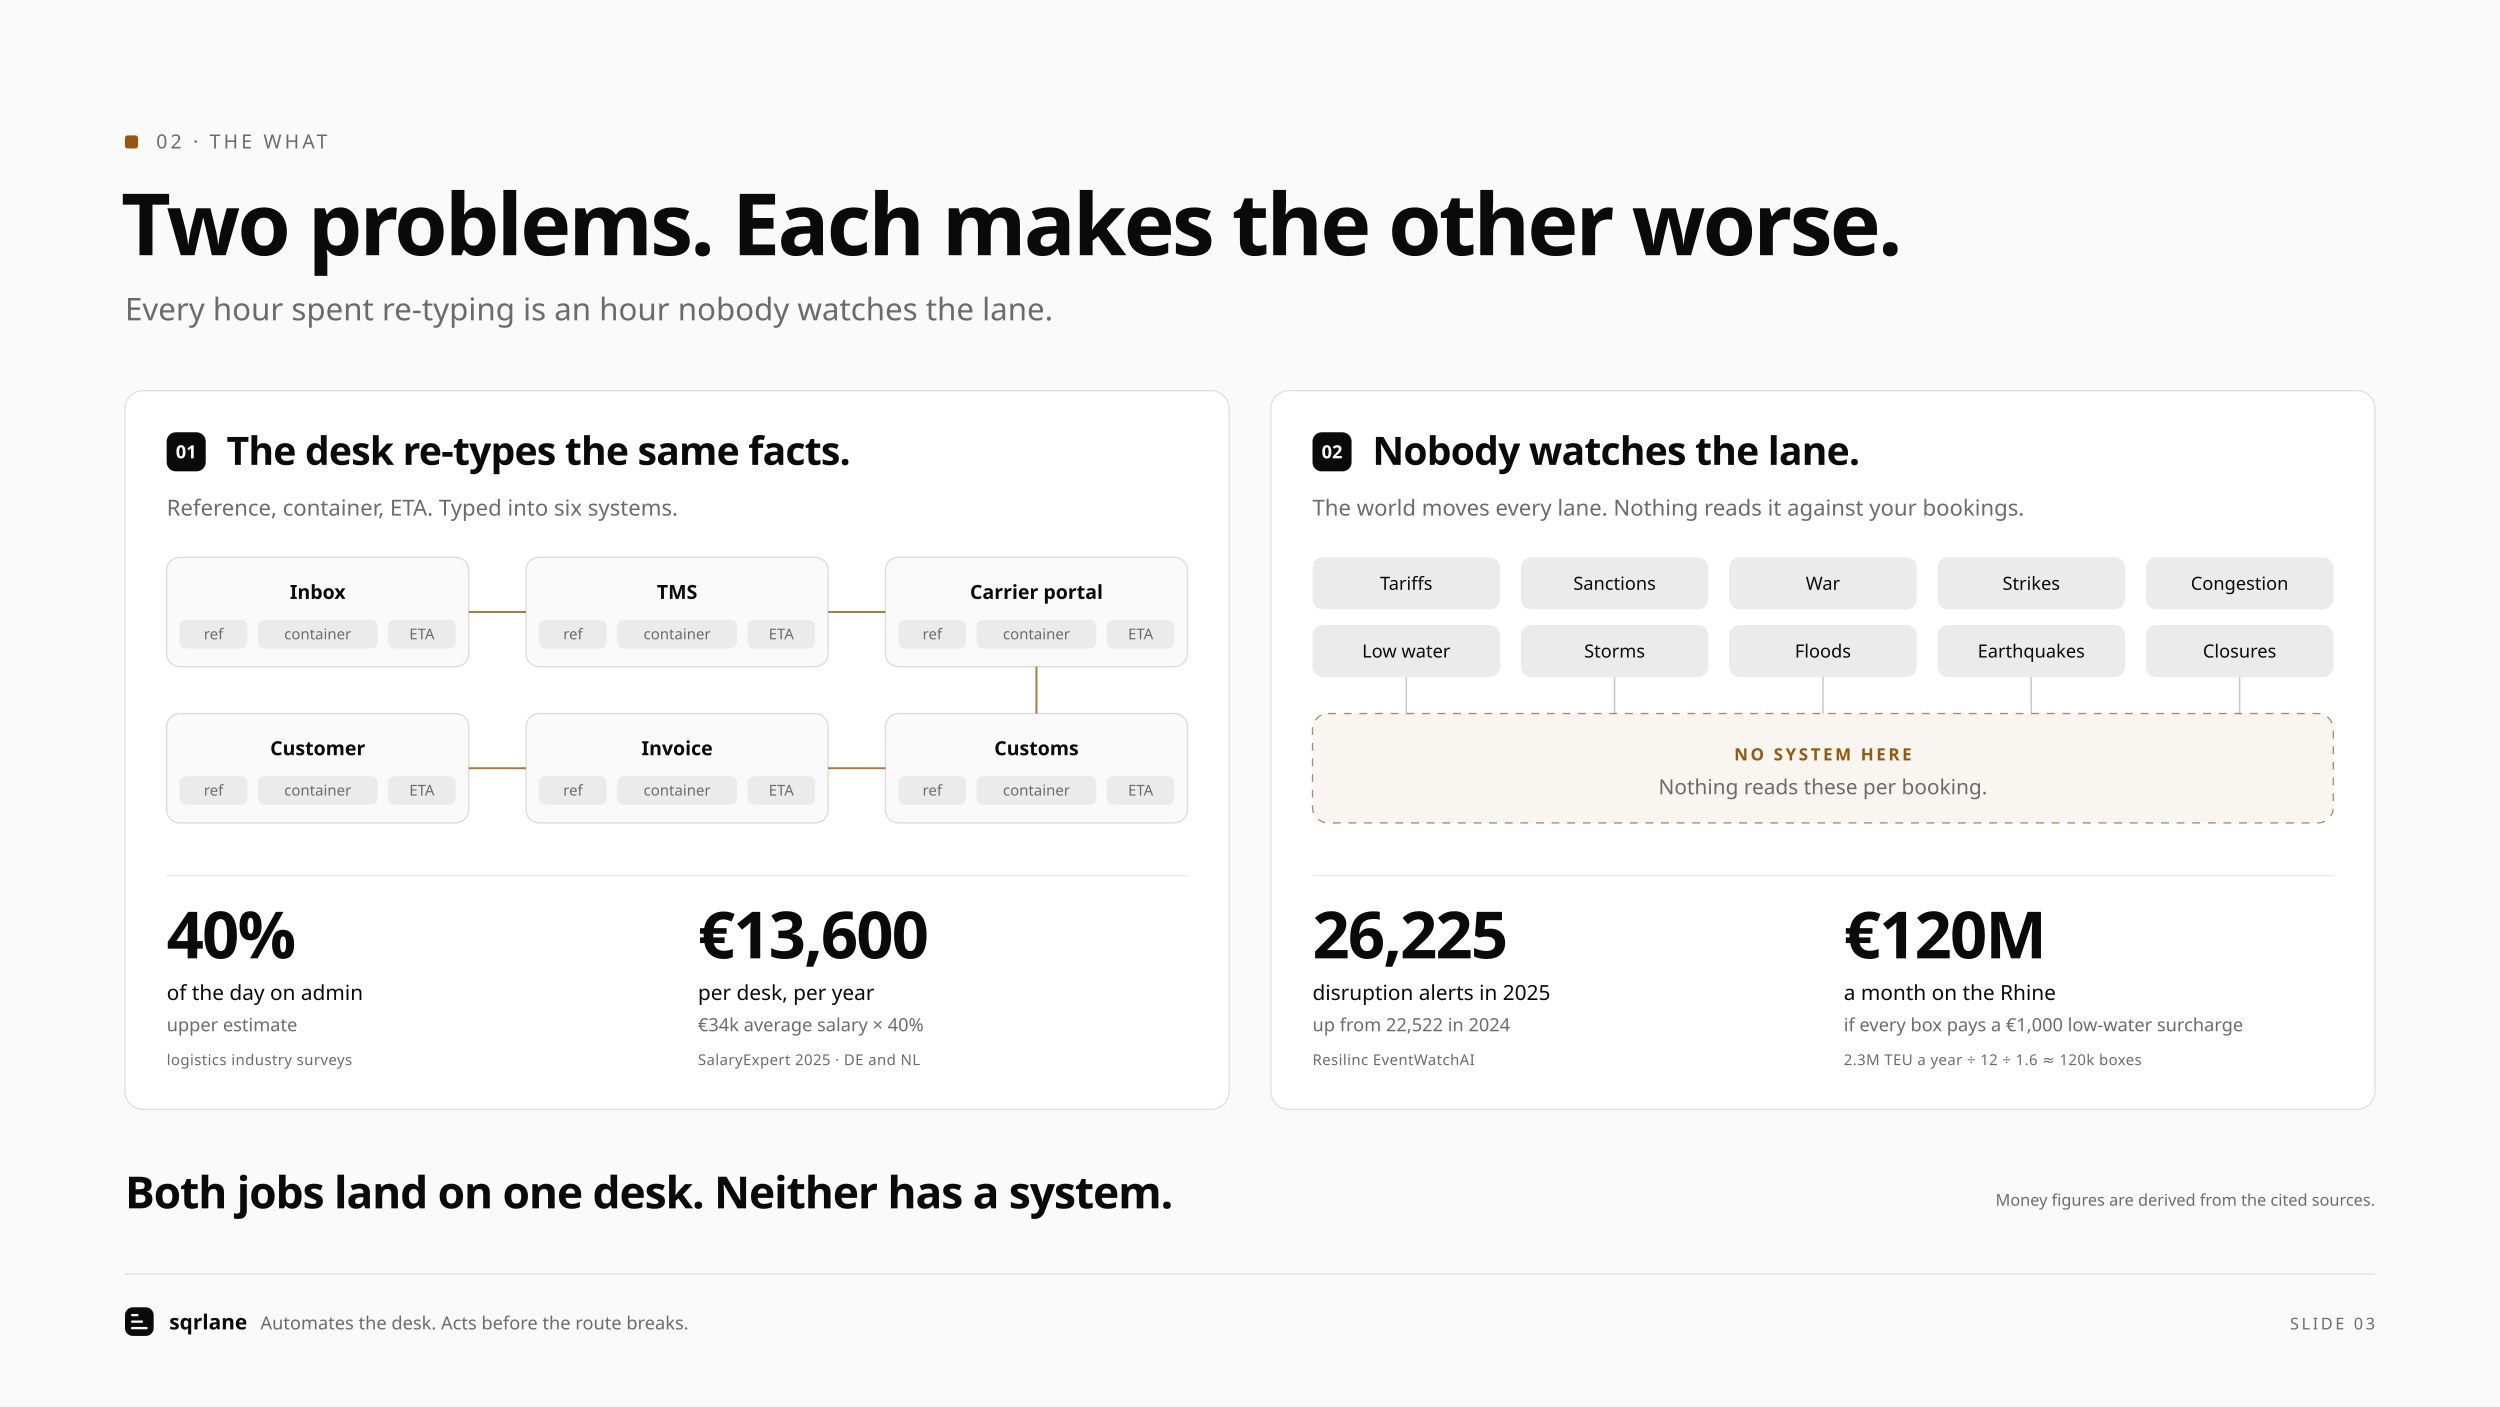
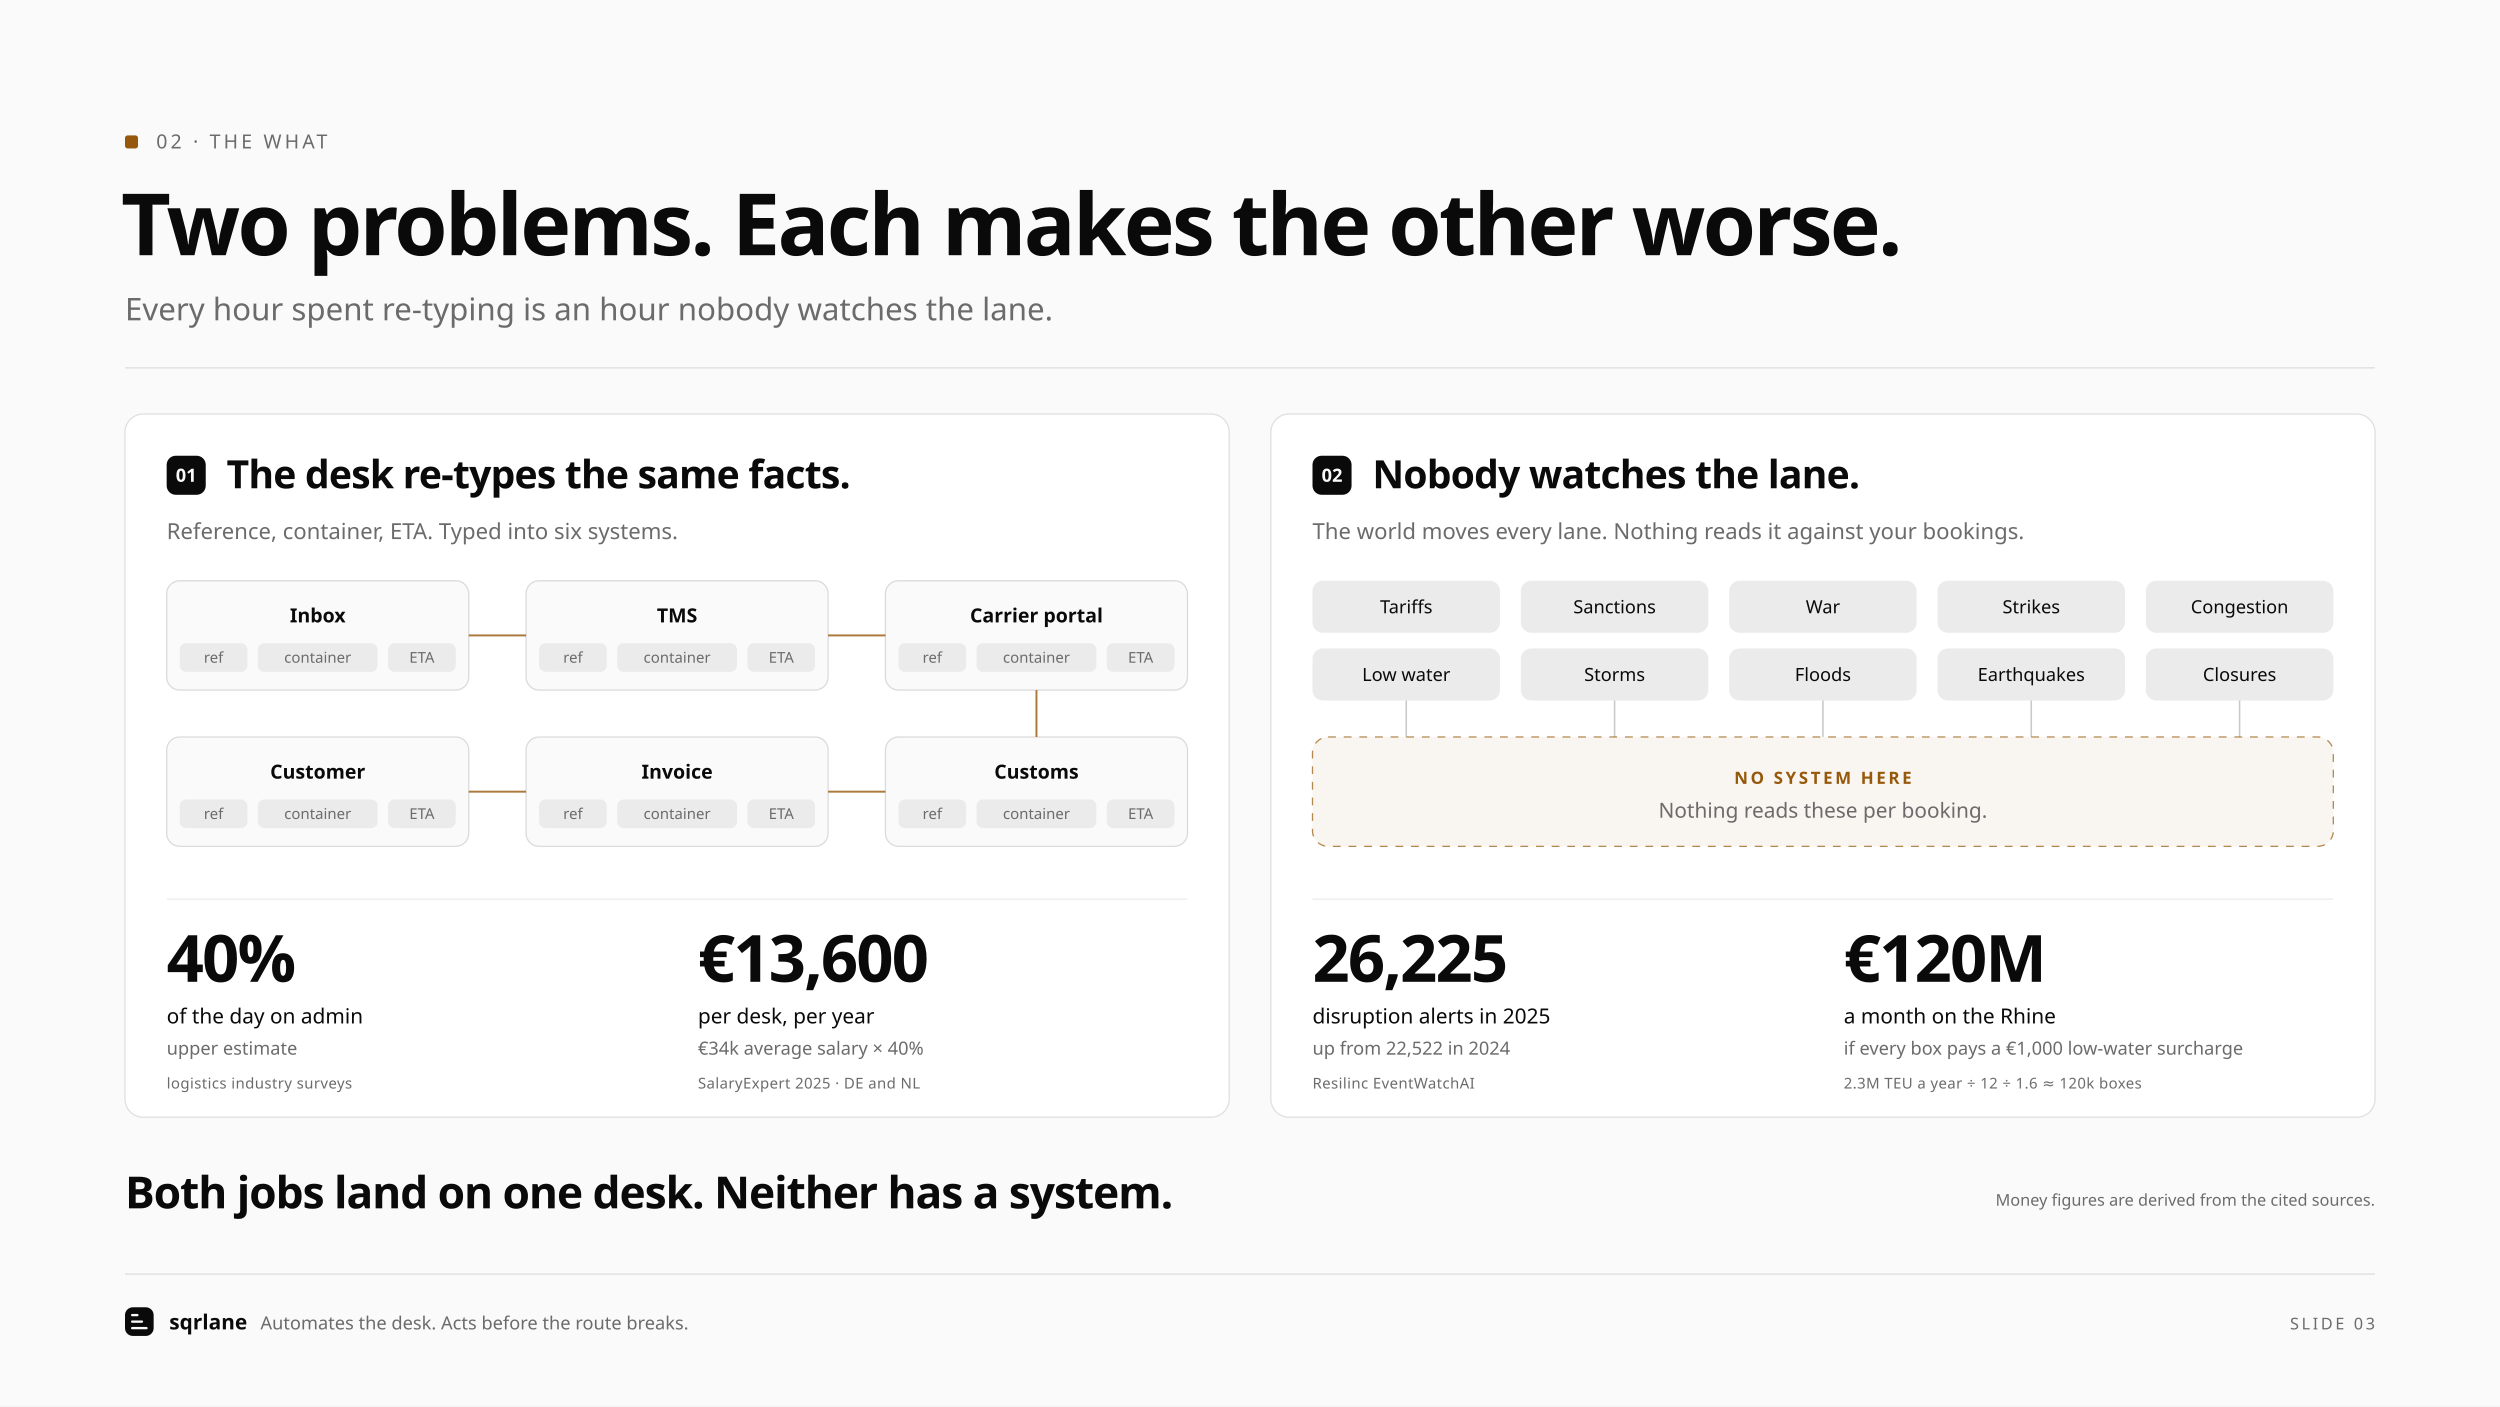
<svg xmlns="http://www.w3.org/2000/svg" width="1920" height="1080" viewBox="0 0 1920 1080">
  <rect id="background" x="0" y="0" width="1920" height="1080" fill="#FAFAFA" />
  <g id="header">
    <rect x="96" y="104" width="10" height="10" rx="2" fill="#96580A" />
    <text x="120" y="114" font-family="Geist Mono" font-size="15" font-weight="500" fill="#6B6B6B" letter-spacing="2.4">02 · THE WHAT</text>
    <text x="93" y="196" font-family="Geist" font-size="66" font-weight="600" fill="#0A0A0A" letter-spacing="-2">Two problems. Each makes the other worse.</text>
    <text x="96" y="246" font-family="Geist" font-size="24" font-weight="400" fill="#6B6B6B">Every hour spent re-typing is an hour nobody watches the lane.</text>
+     <rect x="96" y="282" width="1728" height="1" fill="#0A0A0A" fill-opacity="0.12" />
  </g>
  <g id="problem-retyping">
-     <rect x="96" y="300" width="848" height="552" rx="14" fill="#FFFFFF" stroke="#0A0A0A" stroke-opacity="0.12" />
-     <rect x="128" y="332" width="30" height="30" rx="7" fill="#0A0A0A" />
-     <text x="143" y="352" font-family="Geist Mono" font-size="14" font-weight="600" fill="#FAFAFA" text-anchor="middle">01</text>
-     <text x="174" y="357" font-family="Geist" font-size="30" font-weight="600" fill="#0A0A0A" letter-spacing="-0.6">The desk re-types the same facts.</text>
-     <text x="128" y="396" font-family="Geist" font-size="17" font-weight="400" fill="#6B6B6B">Reference, container, ETA. Typed into six systems.</text>
+     <rect x="96" y="318" width="848" height="540" rx="14" fill="#FFFFFF" stroke="#0A0A0A" stroke-opacity="0.12" />
+     <rect x="128" y="350" width="30" height="30" rx="7" fill="#0A0A0A" />
+     <text x="143" y="370" font-family="Geist Mono" font-size="14" font-weight="600" fill="#FAFAFA" text-anchor="middle">01</text>
+     <text x="174" y="375" font-family="Geist" font-size="30" font-weight="600" fill="#0A0A0A" letter-spacing="-0.6">The desk re-types the same facts.</text>
+     <text x="128" y="414" font-family="Geist" font-size="17" font-weight="400" fill="#6B6B6B">Reference, container, ETA. Typed into six systems.</text>
    <g id="system-inbox">
-       <rect x="128" y="428" width="232" height="84" rx="10" fill="#FAFAFA" stroke="#0A0A0A" stroke-opacity="0.14" />
-       <text x="244.0" y="460" font-family="Geist" font-size="15" font-weight="600" fill="#0A0A0A" text-anchor="middle">Inbox</text>
-       <rect x="138.0" y="476" width="52" height="22" rx="5" fill="#EBEBEB" />
-       <text x="164.0" y="491" font-family="Geist Mono" font-size="11.5" font-weight="500" fill="#6B6B6B" text-anchor="middle">ref</text>
-       <rect x="198.0" y="476" width="92" height="22" rx="5" fill="#EBEBEB" />
-       <text x="244.0" y="491" font-family="Geist Mono" font-size="11.5" font-weight="500" fill="#6B6B6B" text-anchor="middle">container</text>
-       <rect x="298.0" y="476" width="52" height="22" rx="5" fill="#EBEBEB" />
-       <text x="324.0" y="491" font-family="Geist Mono" font-size="11.5" font-weight="500" fill="#6B6B6B" text-anchor="middle">ETA</text>
+       <rect x="128" y="446" width="232" height="84" rx="10" fill="#FAFAFA" stroke="#0A0A0A" stroke-opacity="0.14" />
+       <text x="244.0" y="478" font-family="Geist" font-size="15" font-weight="600" fill="#0A0A0A" text-anchor="middle">Inbox</text>
+       <rect x="138.0" y="494" width="52" height="22" rx="5" fill="#EBEBEB" />
+       <text x="164.0" y="509" font-family="Geist Mono" font-size="11.5" font-weight="500" fill="#6B6B6B" text-anchor="middle">ref</text>
+       <rect x="198.0" y="494" width="92" height="22" rx="5" fill="#EBEBEB" />
+       <text x="244.0" y="509" font-family="Geist Mono" font-size="11.5" font-weight="500" fill="#6B6B6B" text-anchor="middle">container</text>
+       <rect x="298.0" y="494" width="52" height="22" rx="5" fill="#EBEBEB" />
+       <text x="324.0" y="509" font-family="Geist Mono" font-size="11.5" font-weight="500" fill="#6B6B6B" text-anchor="middle">ETA</text>
    </g>
    <g id="system-tms">
-       <rect x="404" y="428" width="232" height="84" rx="10" fill="#FAFAFA" stroke="#0A0A0A" stroke-opacity="0.14" />
-       <text x="520.0" y="460" font-family="Geist" font-size="15" font-weight="600" fill="#0A0A0A" text-anchor="middle">TMS</text>
-       <rect x="414.0" y="476" width="52" height="22" rx="5" fill="#EBEBEB" />
-       <text x="440.0" y="491" font-family="Geist Mono" font-size="11.5" font-weight="500" fill="#6B6B6B" text-anchor="middle">ref</text>
-       <rect x="474.0" y="476" width="92" height="22" rx="5" fill="#EBEBEB" />
-       <text x="520.0" y="491" font-family="Geist Mono" font-size="11.5" font-weight="500" fill="#6B6B6B" text-anchor="middle">container</text>
-       <rect x="574.0" y="476" width="52" height="22" rx="5" fill="#EBEBEB" />
-       <text x="600.0" y="491" font-family="Geist Mono" font-size="11.5" font-weight="500" fill="#6B6B6B" text-anchor="middle">ETA</text>
+       <rect x="404" y="446" width="232" height="84" rx="10" fill="#FAFAFA" stroke="#0A0A0A" stroke-opacity="0.14" />
+       <text x="520.0" y="478" font-family="Geist" font-size="15" font-weight="600" fill="#0A0A0A" text-anchor="middle">TMS</text>
+       <rect x="414.0" y="494" width="52" height="22" rx="5" fill="#EBEBEB" />
+       <text x="440.0" y="509" font-family="Geist Mono" font-size="11.5" font-weight="500" fill="#6B6B6B" text-anchor="middle">ref</text>
+       <rect x="474.0" y="494" width="92" height="22" rx="5" fill="#EBEBEB" />
+       <text x="520.0" y="509" font-family="Geist Mono" font-size="11.5" font-weight="500" fill="#6B6B6B" text-anchor="middle">container</text>
+       <rect x="574.0" y="494" width="52" height="22" rx="5" fill="#EBEBEB" />
+       <text x="600.0" y="509" font-family="Geist Mono" font-size="11.5" font-weight="500" fill="#6B6B6B" text-anchor="middle">ETA</text>
    </g>
    <g id="system-carrier-portal">
-       <rect x="680" y="428" width="232" height="84" rx="10" fill="#FAFAFA" stroke="#0A0A0A" stroke-opacity="0.14" />
-       <text x="796.0" y="460" font-family="Geist" font-size="15" font-weight="600" fill="#0A0A0A" text-anchor="middle">Carrier portal</text>
-       <rect x="690.0" y="476" width="52" height="22" rx="5" fill="#EBEBEB" />
-       <text x="716.0" y="491" font-family="Geist Mono" font-size="11.5" font-weight="500" fill="#6B6B6B" text-anchor="middle">ref</text>
-       <rect x="750.0" y="476" width="92" height="22" rx="5" fill="#EBEBEB" />
-       <text x="796.0" y="491" font-family="Geist Mono" font-size="11.5" font-weight="500" fill="#6B6B6B" text-anchor="middle">container</text>
-       <rect x="850.0" y="476" width="52" height="22" rx="5" fill="#EBEBEB" />
-       <text x="876.0" y="491" font-family="Geist Mono" font-size="11.5" font-weight="500" fill="#6B6B6B" text-anchor="middle">ETA</text>
+       <rect x="680" y="446" width="232" height="84" rx="10" fill="#FAFAFA" stroke="#0A0A0A" stroke-opacity="0.14" />
+       <text x="796.0" y="478" font-family="Geist" font-size="15" font-weight="600" fill="#0A0A0A" text-anchor="middle">Carrier portal</text>
+       <rect x="690.0" y="494" width="52" height="22" rx="5" fill="#EBEBEB" />
+       <text x="716.0" y="509" font-family="Geist Mono" font-size="11.5" font-weight="500" fill="#6B6B6B" text-anchor="middle">ref</text>
+       <rect x="750.0" y="494" width="92" height="22" rx="5" fill="#EBEBEB" />
+       <text x="796.0" y="509" font-family="Geist Mono" font-size="11.5" font-weight="500" fill="#6B6B6B" text-anchor="middle">container</text>
+       <rect x="850.0" y="494" width="52" height="22" rx="5" fill="#EBEBEB" />
+       <text x="876.0" y="509" font-family="Geist Mono" font-size="11.5" font-weight="500" fill="#6B6B6B" text-anchor="middle">ETA</text>
    </g>
    <g id="system-customer">
-       <rect x="128" y="548" width="232" height="84" rx="10" fill="#FAFAFA" stroke="#0A0A0A" stroke-opacity="0.14" />
-       <text x="244.0" y="580" font-family="Geist" font-size="15" font-weight="600" fill="#0A0A0A" text-anchor="middle">Customer</text>
-       <rect x="138.0" y="596" width="52" height="22" rx="5" fill="#EBEBEB" />
-       <text x="164.0" y="611" font-family="Geist Mono" font-size="11.5" font-weight="500" fill="#6B6B6B" text-anchor="middle">ref</text>
-       <rect x="198.0" y="596" width="92" height="22" rx="5" fill="#EBEBEB" />
-       <text x="244.0" y="611" font-family="Geist Mono" font-size="11.5" font-weight="500" fill="#6B6B6B" text-anchor="middle">container</text>
-       <rect x="298.0" y="596" width="52" height="22" rx="5" fill="#EBEBEB" />
-       <text x="324.0" y="611" font-family="Geist Mono" font-size="11.5" font-weight="500" fill="#6B6B6B" text-anchor="middle">ETA</text>
+       <rect x="128" y="566" width="232" height="84" rx="10" fill="#FAFAFA" stroke="#0A0A0A" stroke-opacity="0.14" />
+       <text x="244.0" y="598" font-family="Geist" font-size="15" font-weight="600" fill="#0A0A0A" text-anchor="middle">Customer</text>
+       <rect x="138.0" y="614" width="52" height="22" rx="5" fill="#EBEBEB" />
+       <text x="164.0" y="629" font-family="Geist Mono" font-size="11.5" font-weight="500" fill="#6B6B6B" text-anchor="middle">ref</text>
+       <rect x="198.0" y="614" width="92" height="22" rx="5" fill="#EBEBEB" />
+       <text x="244.0" y="629" font-family="Geist Mono" font-size="11.5" font-weight="500" fill="#6B6B6B" text-anchor="middle">container</text>
+       <rect x="298.0" y="614" width="52" height="22" rx="5" fill="#EBEBEB" />
+       <text x="324.0" y="629" font-family="Geist Mono" font-size="11.5" font-weight="500" fill="#6B6B6B" text-anchor="middle">ETA</text>
    </g>
    <g id="system-invoice">
-       <rect x="404" y="548" width="232" height="84" rx="10" fill="#FAFAFA" stroke="#0A0A0A" stroke-opacity="0.14" />
-       <text x="520.0" y="580" font-family="Geist" font-size="15" font-weight="600" fill="#0A0A0A" text-anchor="middle">Invoice</text>
-       <rect x="414.0" y="596" width="52" height="22" rx="5" fill="#EBEBEB" />
-       <text x="440.0" y="611" font-family="Geist Mono" font-size="11.5" font-weight="500" fill="#6B6B6B" text-anchor="middle">ref</text>
-       <rect x="474.0" y="596" width="92" height="22" rx="5" fill="#EBEBEB" />
-       <text x="520.0" y="611" font-family="Geist Mono" font-size="11.5" font-weight="500" fill="#6B6B6B" text-anchor="middle">container</text>
-       <rect x="574.0" y="596" width="52" height="22" rx="5" fill="#EBEBEB" />
-       <text x="600.0" y="611" font-family="Geist Mono" font-size="11.5" font-weight="500" fill="#6B6B6B" text-anchor="middle">ETA</text>
+       <rect x="404" y="566" width="232" height="84" rx="10" fill="#FAFAFA" stroke="#0A0A0A" stroke-opacity="0.14" />
+       <text x="520.0" y="598" font-family="Geist" font-size="15" font-weight="600" fill="#0A0A0A" text-anchor="middle">Invoice</text>
+       <rect x="414.0" y="614" width="52" height="22" rx="5" fill="#EBEBEB" />
+       <text x="440.0" y="629" font-family="Geist Mono" font-size="11.5" font-weight="500" fill="#6B6B6B" text-anchor="middle">ref</text>
+       <rect x="474.0" y="614" width="92" height="22" rx="5" fill="#EBEBEB" />
+       <text x="520.0" y="629" font-family="Geist Mono" font-size="11.5" font-weight="500" fill="#6B6B6B" text-anchor="middle">container</text>
+       <rect x="574.0" y="614" width="52" height="22" rx="5" fill="#EBEBEB" />
+       <text x="600.0" y="629" font-family="Geist Mono" font-size="11.5" font-weight="500" fill="#6B6B6B" text-anchor="middle">ETA</text>
    </g>
    <g id="system-customs">
-       <rect x="680" y="548" width="232" height="84" rx="10" fill="#FAFAFA" stroke="#0A0A0A" stroke-opacity="0.14" />
-       <text x="796.0" y="580" font-family="Geist" font-size="15" font-weight="600" fill="#0A0A0A" text-anchor="middle">Customs</text>
-       <rect x="690.0" y="596" width="52" height="22" rx="5" fill="#EBEBEB" />
-       <text x="716.0" y="611" font-family="Geist Mono" font-size="11.5" font-weight="500" fill="#6B6B6B" text-anchor="middle">ref</text>
-       <rect x="750.0" y="596" width="92" height="22" rx="5" fill="#EBEBEB" />
-       <text x="796.0" y="611" font-family="Geist Mono" font-size="11.5" font-weight="500" fill="#6B6B6B" text-anchor="middle">container</text>
-       <rect x="850.0" y="596" width="52" height="22" rx="5" fill="#EBEBEB" />
-       <text x="876.0" y="611" font-family="Geist Mono" font-size="11.5" font-weight="500" fill="#6B6B6B" text-anchor="middle">ETA</text>
+       <rect x="680" y="566" width="232" height="84" rx="10" fill="#FAFAFA" stroke="#0A0A0A" stroke-opacity="0.14" />
+       <text x="796.0" y="598" font-family="Geist" font-size="15" font-weight="600" fill="#0A0A0A" text-anchor="middle">Customs</text>
+       <rect x="690.0" y="614" width="52" height="22" rx="5" fill="#EBEBEB" />
+       <text x="716.0" y="629" font-family="Geist Mono" font-size="11.5" font-weight="500" fill="#6B6B6B" text-anchor="middle">ref</text>
+       <rect x="750.0" y="614" width="92" height="22" rx="5" fill="#EBEBEB" />
+       <text x="796.0" y="629" font-family="Geist Mono" font-size="11.5" font-weight="500" fill="#6B6B6B" text-anchor="middle">container</text>
+       <rect x="850.0" y="614" width="52" height="22" rx="5" fill="#EBEBEB" />
+       <text x="876.0" y="629" font-family="Geist Mono" font-size="11.5" font-weight="500" fill="#6B6B6B" text-anchor="middle">ETA</text>
    </g>
    <g id="handoffs">
-       <path d="M360 470.0 L404 470.0" stroke="#96580A" stroke-opacity="0.8" stroke-width="1.5" fill="none" />
-       <path d="M636 470.0 L680 470.0" stroke="#96580A" stroke-opacity="0.8" stroke-width="1.5" fill="none" />
-       <path d="M360 590.0 L404 590.0" stroke="#96580A" stroke-opacity="0.8" stroke-width="1.5" fill="none" />
-       <path d="M636 590.0 L680 590.0" stroke="#96580A" stroke-opacity="0.8" stroke-width="1.5" fill="none" />
-       <path d="M796.0 512 L796.0 548" stroke="#96580A" stroke-opacity="0.8" stroke-width="1.5" fill="none" />
+       <path d="M360 488.0 L404 488.0" stroke="#96580A" stroke-opacity="0.8" stroke-width="1.5" fill="none" />
+       <path d="M636 488.0 L680 488.0" stroke="#96580A" stroke-opacity="0.8" stroke-width="1.5" fill="none" />
+       <path d="M360 608.0 L404 608.0" stroke="#96580A" stroke-opacity="0.8" stroke-width="1.5" fill="none" />
+       <path d="M636 608.0 L680 608.0" stroke="#96580A" stroke-opacity="0.8" stroke-width="1.5" fill="none" />
+       <path d="M796.0 530 L796.0 566" stroke="#96580A" stroke-opacity="0.8" stroke-width="1.5" fill="none" />
    </g>
-     <rect x="128" y="672" width="784" height="1" fill="#0A0A0A" fill-opacity="0.08" />
-     <text x="128" y="736" font-family="Geist" font-size="50" font-weight="600" fill="#0A0A0A" letter-spacing="-1.4">40%</text>
-     <text x="128" y="768" font-family="Geist" font-size="16" font-weight="500" fill="#0A0A0A">of the day on admin</text>
-     <text x="128" y="792" font-family="Geist" font-size="14" font-weight="400" fill="#6B6B6B">upper estimate</text>
-     <text x="128" y="818" font-family="Geist Mono" font-size="11.5" font-weight="500" fill="#6B6B6B" letter-spacing="0.3">logistics industry surveys</text>
-     <text x="536" y="736" font-family="Geist" font-size="50" font-weight="600" fill="#0A0A0A" letter-spacing="-1.4">€13,600</text>
-     <text x="536" y="768" font-family="Geist" font-size="16" font-weight="500" fill="#0A0A0A">per desk, per year</text>
-     <text x="536" y="792" font-family="Geist" font-size="14" font-weight="400" fill="#6B6B6B">€34k average salary × 40%</text>
-     <text x="536" y="818" font-family="Geist Mono" font-size="11.5" font-weight="500" fill="#6B6B6B" letter-spacing="0.3">SalaryExpert 2025 · DE and NL</text>
+     <rect x="128" y="690" width="784" height="1" fill="#0A0A0A" fill-opacity="0.08" />
+     <text x="128" y="754" font-family="Geist" font-size="50" font-weight="600" fill="#0A0A0A" letter-spacing="-1.4">40%</text>
+     <text x="128" y="786" font-family="Geist" font-size="16" font-weight="500" fill="#0A0A0A">of the day on admin</text>
+     <text x="128" y="810" font-family="Geist" font-size="14" font-weight="400" fill="#6B6B6B">upper estimate</text>
+     <text x="128" y="836" font-family="Geist Mono" font-size="11.5" font-weight="500" fill="#6B6B6B" letter-spacing="0.3">logistics industry surveys</text>
+     <text x="536" y="754" font-family="Geist" font-size="50" font-weight="600" fill="#0A0A0A" letter-spacing="-1.4">€13,600</text>
+     <text x="536" y="786" font-family="Geist" font-size="16" font-weight="500" fill="#0A0A0A">per desk, per year</text>
+     <text x="536" y="810" font-family="Geist" font-size="14" font-weight="400" fill="#6B6B6B">€34k average salary × 40%</text>
+     <text x="536" y="836" font-family="Geist Mono" font-size="11.5" font-weight="500" fill="#6B6B6B" letter-spacing="0.3">SalaryExpert 2025 · DE and NL</text>
  </g>
  <g id="problem-unwatched">
-     <rect x="976" y="300" width="848" height="552" rx="14" fill="#FFFFFF" stroke="#0A0A0A" stroke-opacity="0.12" />
-     <rect x="1008" y="332" width="30" height="30" rx="7" fill="#0A0A0A" />
-     <text x="1023" y="352" font-family="Geist Mono" font-size="14" font-weight="600" fill="#FAFAFA" text-anchor="middle">02</text>
-     <text x="1054" y="357" font-family="Geist" font-size="30" font-weight="600" fill="#0A0A0A" letter-spacing="-0.6">Nobody watches the lane.</text>
-     <text x="1008" y="396" font-family="Geist" font-size="17" font-weight="400" fill="#6B6B6B">The world moves every lane. Nothing reads it against your bookings.</text>
+     <rect x="976" y="318" width="848" height="540" rx="14" fill="#FFFFFF" stroke="#0A0A0A" stroke-opacity="0.12" />
+     <rect x="1008" y="350" width="30" height="30" rx="7" fill="#0A0A0A" />
+     <text x="1023" y="370" font-family="Geist Mono" font-size="14" font-weight="600" fill="#FAFAFA" text-anchor="middle">02</text>
+     <text x="1054" y="375" font-family="Geist" font-size="30" font-weight="600" fill="#0A0A0A" letter-spacing="-0.6">Nobody watches the lane.</text>
+     <text x="1008" y="414" font-family="Geist" font-size="17" font-weight="400" fill="#6B6B6B">The world moves every lane. Nothing reads it against your bookings.</text>
    <g id="what-moves-a-lane">
-       <rect x="1008" y="428" width="144" height="40" rx="8" fill="#EBEBEB" />
-       <text x="1080.0" y="453" font-family="Geist" font-size="14" font-weight="500" fill="#0A0A0A" text-anchor="middle">Tariffs</text>
-       <rect x="1168" y="428" width="144" height="40" rx="8" fill="#EBEBEB" />
-       <text x="1240.0" y="453" font-family="Geist" font-size="14" font-weight="500" fill="#0A0A0A" text-anchor="middle">Sanctions</text>
-       <rect x="1328" y="428" width="144" height="40" rx="8" fill="#EBEBEB" />
-       <text x="1400.0" y="453" font-family="Geist" font-size="14" font-weight="500" fill="#0A0A0A" text-anchor="middle">War</text>
-       <rect x="1488" y="428" width="144" height="40" rx="8" fill="#EBEBEB" />
-       <text x="1560.0" y="453" font-family="Geist" font-size="14" font-weight="500" fill="#0A0A0A" text-anchor="middle">Strikes</text>
-       <rect x="1648" y="428" width="144" height="40" rx="8" fill="#EBEBEB" />
-       <text x="1720.0" y="453" font-family="Geist" font-size="14" font-weight="500" fill="#0A0A0A" text-anchor="middle">Congestion</text>
-       <rect x="1008" y="480" width="144" height="40" rx="8" fill="#EBEBEB" />
-       <text x="1080.0" y="505" font-family="Geist" font-size="14" font-weight="500" fill="#0A0A0A" text-anchor="middle">Low water</text>
-       <path d="M1080.0 520 L1080.0 548" stroke="#0A0A0A" stroke-opacity="0.22" stroke-width="1.2" fill="none" />
-       <rect x="1168" y="480" width="144" height="40" rx="8" fill="#EBEBEB" />
-       <text x="1240.0" y="505" font-family="Geist" font-size="14" font-weight="500" fill="#0A0A0A" text-anchor="middle">Storms</text>
-       <path d="M1240.0 520 L1240.0 548" stroke="#0A0A0A" stroke-opacity="0.22" stroke-width="1.2" fill="none" />
-       <rect x="1328" y="480" width="144" height="40" rx="8" fill="#EBEBEB" />
-       <text x="1400.0" y="505" font-family="Geist" font-size="14" font-weight="500" fill="#0A0A0A" text-anchor="middle">Floods</text>
-       <path d="M1400.0 520 L1400.0 548" stroke="#0A0A0A" stroke-opacity="0.22" stroke-width="1.2" fill="none" />
-       <rect x="1488" y="480" width="144" height="40" rx="8" fill="#EBEBEB" />
-       <text x="1560.0" y="505" font-family="Geist" font-size="14" font-weight="500" fill="#0A0A0A" text-anchor="middle">Earthquakes</text>
-       <path d="M1560.0 520 L1560.0 548" stroke="#0A0A0A" stroke-opacity="0.22" stroke-width="1.2" fill="none" />
-       <rect x="1648" y="480" width="144" height="40" rx="8" fill="#EBEBEB" />
-       <text x="1720.0" y="505" font-family="Geist" font-size="14" font-weight="500" fill="#0A0A0A" text-anchor="middle">Closures</text>
-       <path d="M1720.0 520 L1720.0 548" stroke="#0A0A0A" stroke-opacity="0.22" stroke-width="1.2" fill="none" />
+       <rect x="1008" y="446" width="144" height="40" rx="8" fill="#EBEBEB" />
+       <text x="1080.0" y="471" font-family="Geist" font-size="14" font-weight="500" fill="#0A0A0A" text-anchor="middle">Tariffs</text>
+       <rect x="1168" y="446" width="144" height="40" rx="8" fill="#EBEBEB" />
+       <text x="1240.0" y="471" font-family="Geist" font-size="14" font-weight="500" fill="#0A0A0A" text-anchor="middle">Sanctions</text>
+       <rect x="1328" y="446" width="144" height="40" rx="8" fill="#EBEBEB" />
+       <text x="1400.0" y="471" font-family="Geist" font-size="14" font-weight="500" fill="#0A0A0A" text-anchor="middle">War</text>
+       <rect x="1488" y="446" width="144" height="40" rx="8" fill="#EBEBEB" />
+       <text x="1560.0" y="471" font-family="Geist" font-size="14" font-weight="500" fill="#0A0A0A" text-anchor="middle">Strikes</text>
+       <rect x="1648" y="446" width="144" height="40" rx="8" fill="#EBEBEB" />
+       <text x="1720.0" y="471" font-family="Geist" font-size="14" font-weight="500" fill="#0A0A0A" text-anchor="middle">Congestion</text>
+       <rect x="1008" y="498" width="144" height="40" rx="8" fill="#EBEBEB" />
+       <text x="1080.0" y="523" font-family="Geist" font-size="14" font-weight="500" fill="#0A0A0A" text-anchor="middle">Low water</text>
+       <path d="M1080.0 538 L1080.0 566" stroke="#0A0A0A" stroke-opacity="0.22" stroke-width="1.2" fill="none" />
+       <rect x="1168" y="498" width="144" height="40" rx="8" fill="#EBEBEB" />
+       <text x="1240.0" y="523" font-family="Geist" font-size="14" font-weight="500" fill="#0A0A0A" text-anchor="middle">Storms</text>
+       <path d="M1240.0 538 L1240.0 566" stroke="#0A0A0A" stroke-opacity="0.22" stroke-width="1.2" fill="none" />
+       <rect x="1328" y="498" width="144" height="40" rx="8" fill="#EBEBEB" />
+       <text x="1400.0" y="523" font-family="Geist" font-size="14" font-weight="500" fill="#0A0A0A" text-anchor="middle">Floods</text>
+       <path d="M1400.0 538 L1400.0 566" stroke="#0A0A0A" stroke-opacity="0.22" stroke-width="1.2" fill="none" />
+       <rect x="1488" y="498" width="144" height="40" rx="8" fill="#EBEBEB" />
+       <text x="1560.0" y="523" font-family="Geist" font-size="14" font-weight="500" fill="#0A0A0A" text-anchor="middle">Earthquakes</text>
+       <path d="M1560.0 538 L1560.0 566" stroke="#0A0A0A" stroke-opacity="0.22" stroke-width="1.2" fill="none" />
+       <rect x="1648" y="498" width="144" height="40" rx="8" fill="#EBEBEB" />
+       <text x="1720.0" y="523" font-family="Geist" font-size="14" font-weight="500" fill="#0A0A0A" text-anchor="middle">Closures</text>
+       <path d="M1720.0 538 L1720.0 566" stroke="#0A0A0A" stroke-opacity="0.22" stroke-width="1.2" fill="none" />
    </g>
    <g id="no-system-here">
-       <rect x="1008" y="548" width="784" height="84" rx="12" fill="#96580A" fill-opacity="0.06" stroke="#96580A" stroke-opacity="0.7" stroke-dasharray="6 6" />
-       <text x="1400.0" y="584" font-family="Geist Mono" font-size="13" font-weight="600" fill="#96580A" text-anchor="middle" letter-spacing="2">NO SYSTEM HERE</text>
-       <text x="1400.0" y="610" font-family="Geist" font-size="16" font-weight="400" fill="#6B6B6B" text-anchor="middle">Nothing reads these per booking.</text>
+       <rect x="1008" y="566" width="784" height="84" rx="12" fill="#96580A" fill-opacity="0.06" stroke="#96580A" stroke-opacity="0.7" stroke-dasharray="6 6" />
+       <text x="1400.0" y="602" font-family="Geist Mono" font-size="13" font-weight="600" fill="#96580A" text-anchor="middle" letter-spacing="2">NO SYSTEM HERE</text>
+       <text x="1400.0" y="628" font-family="Geist" font-size="16" font-weight="400" fill="#6B6B6B" text-anchor="middle">Nothing reads these per booking.</text>
    </g>
-     <rect x="1008" y="672" width="784" height="1" fill="#0A0A0A" fill-opacity="0.08" />
-     <text x="1008" y="736" font-family="Geist" font-size="50" font-weight="600" fill="#0A0A0A" letter-spacing="-1.4">26,225</text>
-     <text x="1008" y="768" font-family="Geist" font-size="16" font-weight="500" fill="#0A0A0A">disruption alerts in 2025</text>
-     <text x="1008" y="792" font-family="Geist" font-size="14" font-weight="400" fill="#6B6B6B">up from 22,522 in 2024</text>
-     <text x="1008" y="818" font-family="Geist Mono" font-size="11.5" font-weight="500" fill="#6B6B6B" letter-spacing="0.3">Resilinc EventWatchAI</text>
-     <text x="1416" y="736" font-family="Geist" font-size="50" font-weight="600" fill="#0A0A0A" letter-spacing="-1.4">€120M</text>
-     <text x="1416" y="768" font-family="Geist" font-size="16" font-weight="500" fill="#0A0A0A">a month on the Rhine</text>
-     <text x="1416" y="792" font-family="Geist" font-size="14" font-weight="400" fill="#6B6B6B">if every box pays a €1,000 low-water surcharge</text>
-     <text x="1416" y="818" font-family="Geist Mono" font-size="11.5" font-weight="500" fill="#6B6B6B" letter-spacing="0.3">2.3M TEU a year ÷ 12 ÷ 1.6 ≈ 120k boxes</text>
+     <rect x="1008" y="690" width="784" height="1" fill="#0A0A0A" fill-opacity="0.08" />
+     <text x="1008" y="754" font-family="Geist" font-size="50" font-weight="600" fill="#0A0A0A" letter-spacing="-1.4">26,225</text>
+     <text x="1008" y="786" font-family="Geist" font-size="16" font-weight="500" fill="#0A0A0A">disruption alerts in 2025</text>
+     <text x="1008" y="810" font-family="Geist" font-size="14" font-weight="400" fill="#6B6B6B">up from 22,522 in 2024</text>
+     <text x="1008" y="836" font-family="Geist Mono" font-size="11.5" font-weight="500" fill="#6B6B6B" letter-spacing="0.3">Resilinc EventWatchAI</text>
+     <text x="1416" y="754" font-family="Geist" font-size="50" font-weight="600" fill="#0A0A0A" letter-spacing="-1.4">€120M</text>
+     <text x="1416" y="786" font-family="Geist" font-size="16" font-weight="500" fill="#0A0A0A">a month on the Rhine</text>
+     <text x="1416" y="810" font-family="Geist" font-size="14" font-weight="400" fill="#6B6B6B">if every box pays a €1,000 low-water surcharge</text>
+     <text x="1416" y="836" font-family="Geist Mono" font-size="11.5" font-weight="500" fill="#6B6B6B" letter-spacing="0.3">2.3M TEU a year ÷ 12 ÷ 1.6 ≈ 120k boxes</text>
  </g>
  <g id="closing">
    <text x="96" y="928" font-family="Geist" font-size="34" font-weight="600" fill="#0A0A0A" letter-spacing="-0.8">Both jobs land on one desk. Neither has a system.</text>
    <text x="1824" y="926" font-family="Geist" font-size="12.5" font-weight="400" fill="#6B6B6B" text-anchor="end">Money figures are derived from the cited sources.</text>
  </g>
  <g id="footer">
    <rect x="96" y="978" width="1728" height="1" fill="#0A0A0A" fill-opacity="0.12" />
    <rect x="96" y="1004" width="22" height="22" rx="6" fill="#0A0A0A" />
    <path d="M101.5 1020h11 M101.5 1015h7.5 M101.5 1010h4" stroke="#FAFAFA" stroke-width="1.8" stroke-linecap="round" fill="none" />
    <text x="130" y="1021" font-family="Geist" font-size="16" font-weight="600" fill="#0A0A0A">sqrlane</text>
    <text x="200" y="1021" font-family="Geist" font-size="14" font-weight="400" fill="#6B6B6B">Automates the desk. Acts before the route breaks.</text>
    <text x="1824" y="1021" font-family="Geist Mono" font-size="12.5" font-weight="500" fill="#6B6B6B" text-anchor="end" letter-spacing="2">SLIDE 03</text>
  </g>
</svg>
